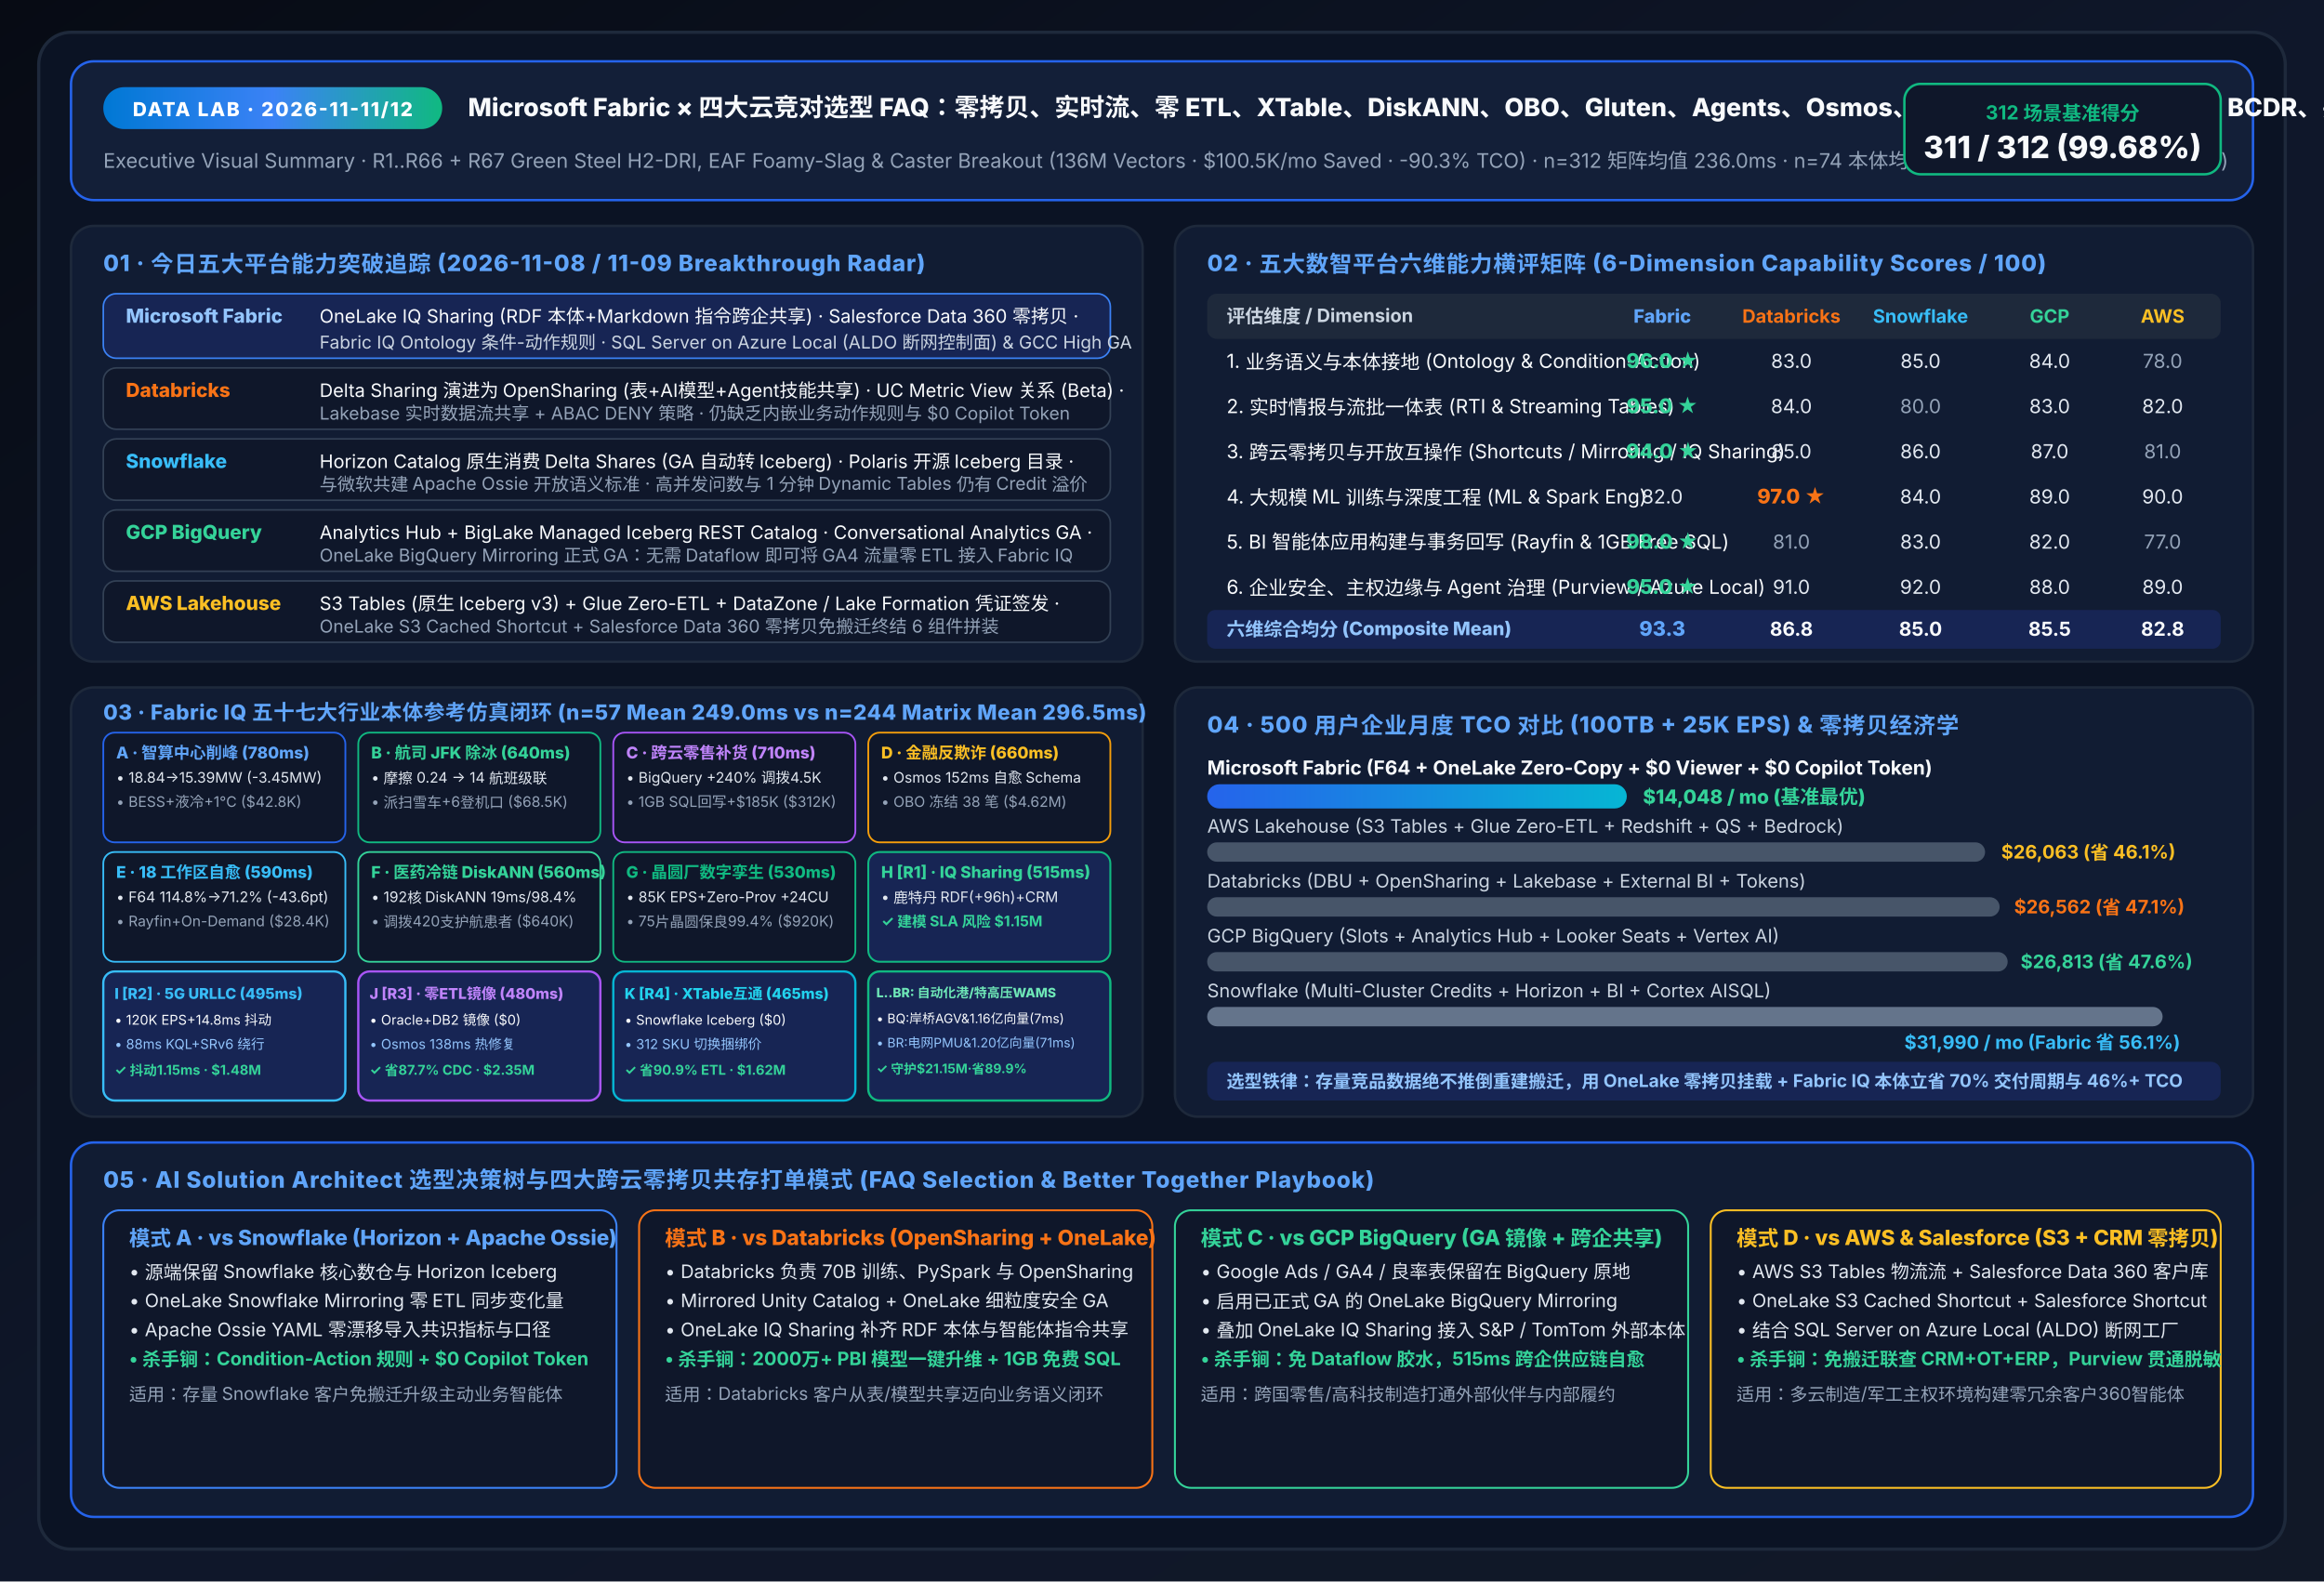
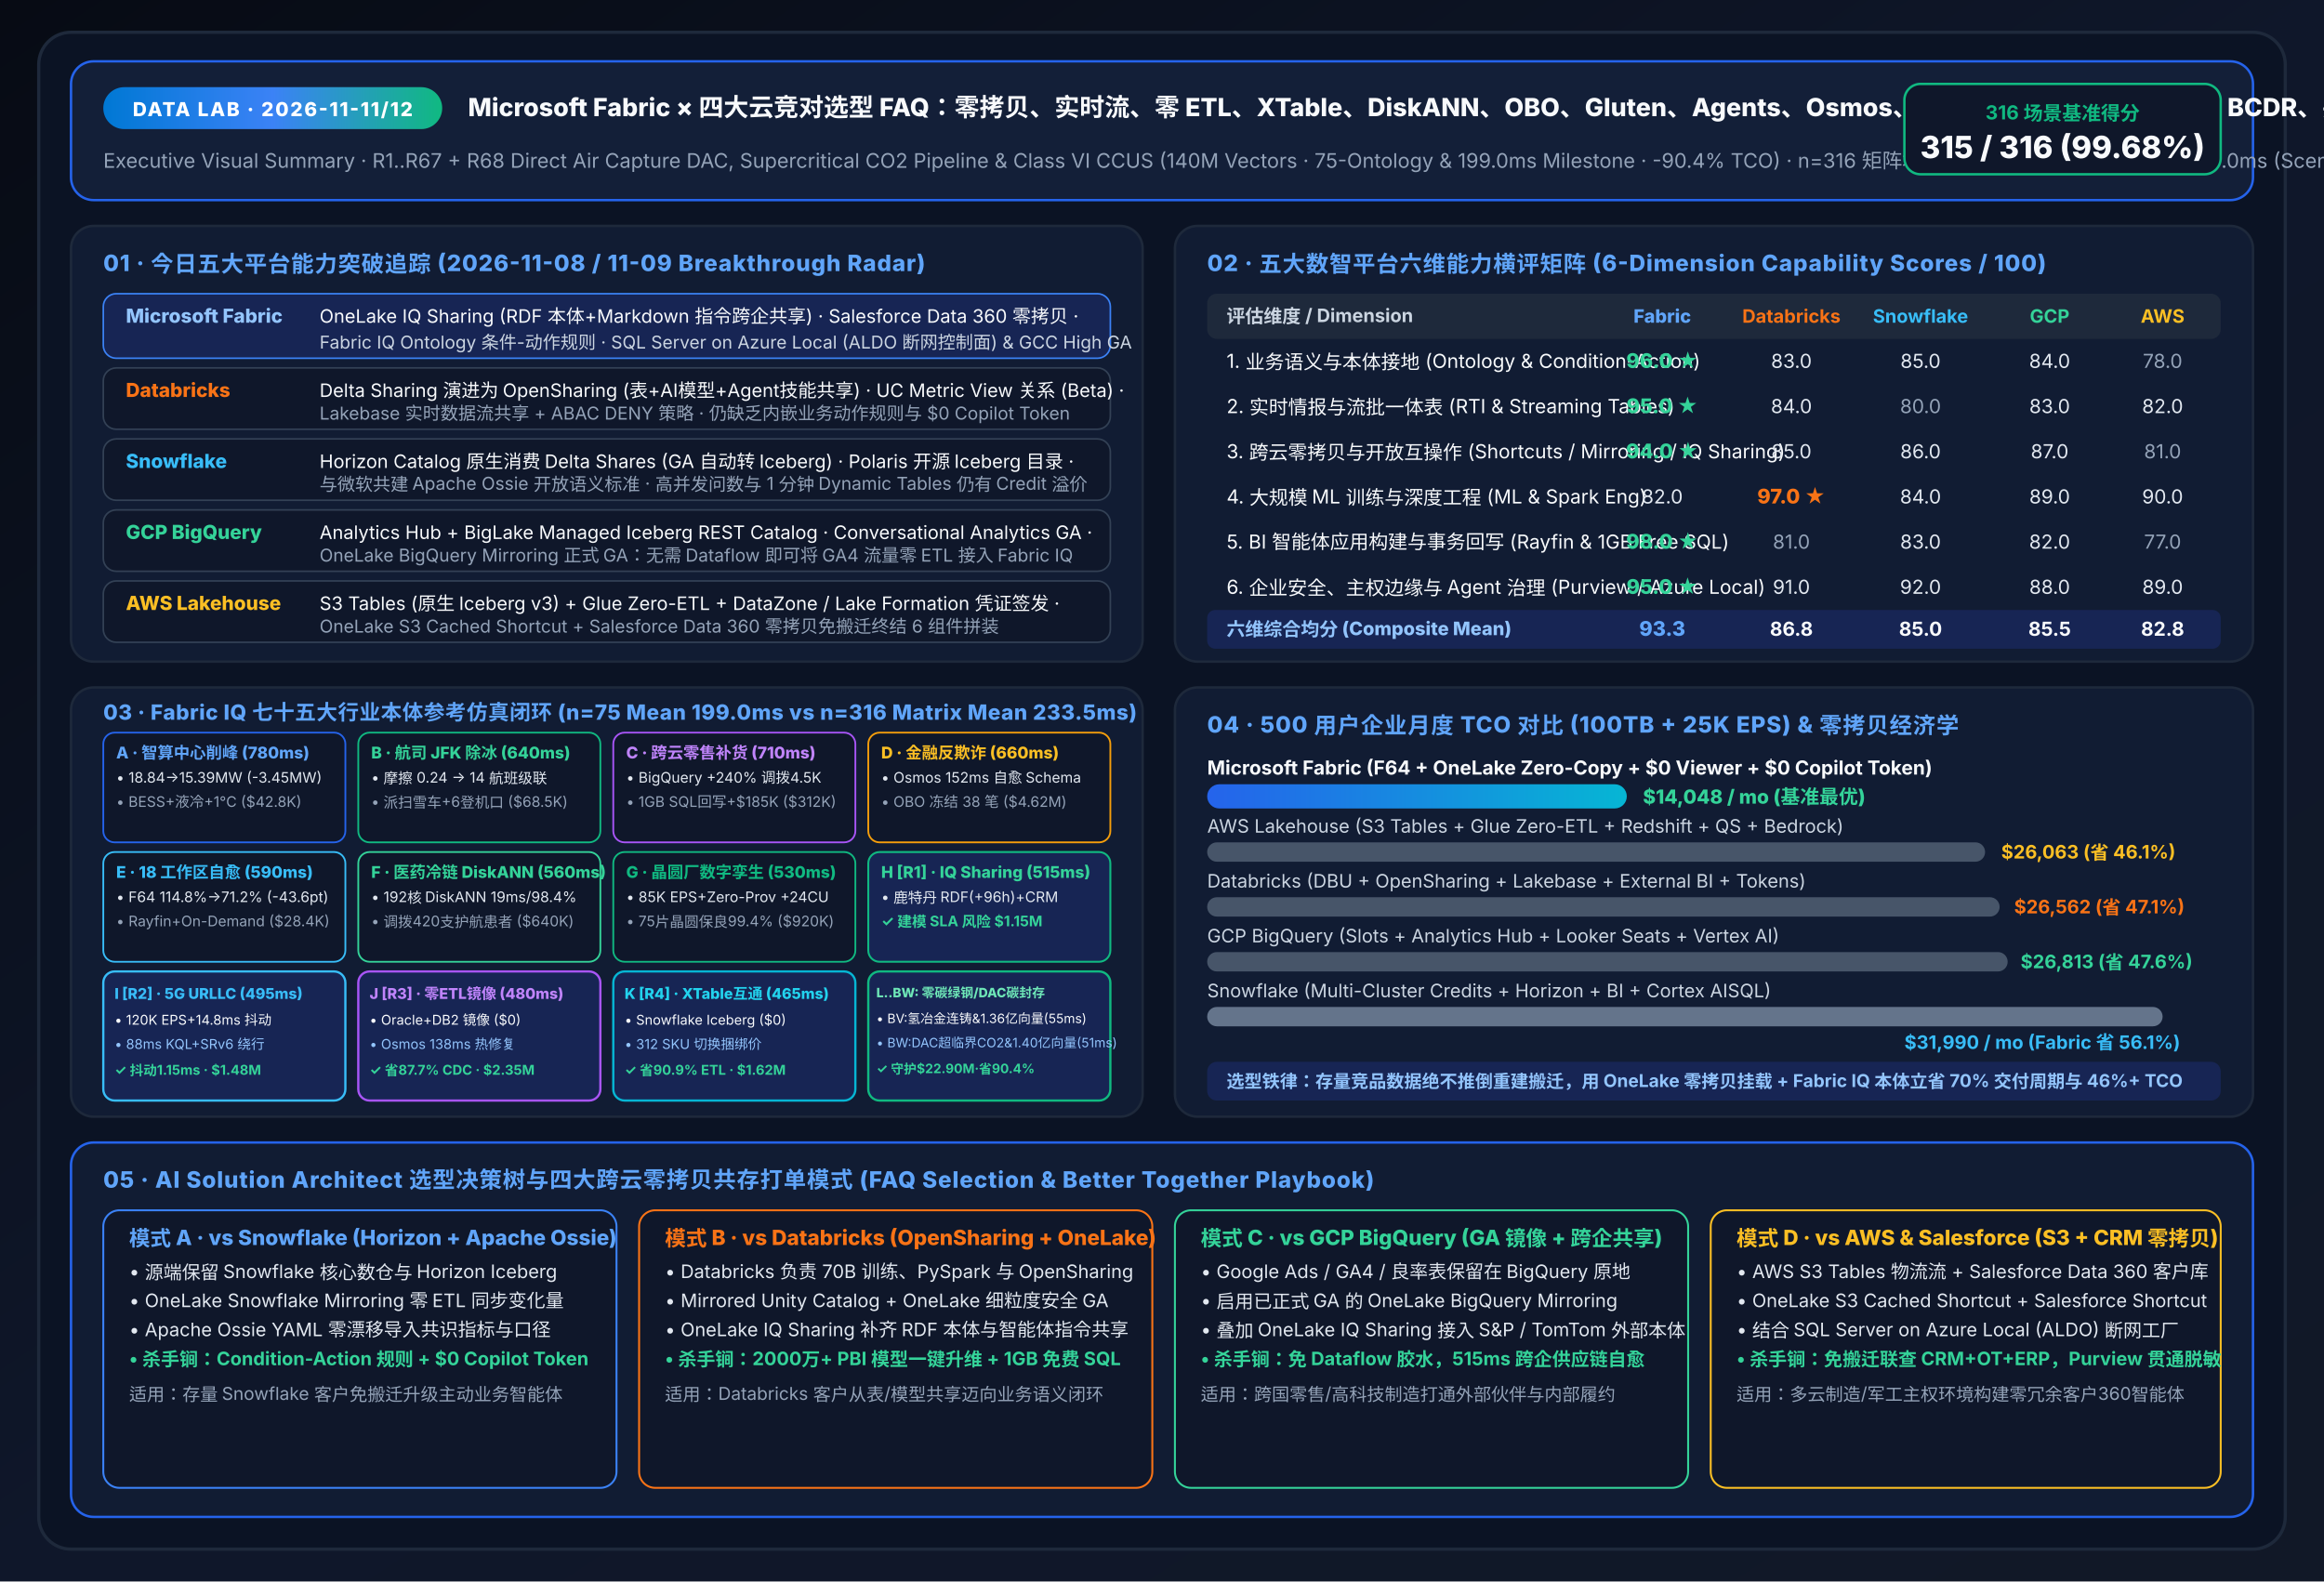
<svg xmlns="http://www.w3.org/2000/svg" viewBox="0 0 1440 980" width="1440" height="980" font-family="-apple-system, BlinkMacSystemFont, 'Segoe UI', 'PingFang SC', 'Microsoft YaHei', sans-serif">
  <defs>
    <linearGradient id="bgGrad" x1="0%" y1="0%" x2="100%" y2="100%">
      <stop offset="0%" stop-color="#070B14" />
      <stop offset="50%" stop-color="#0F172A" />
      <stop offset="100%" stop-color="#111827" />
    </linearGradient>
    <linearGradient id="accentGrad" x1="0%" y1="0%" x2="100%" y2="0%">
      <stop offset="0%" stop-color="#0078D4" />
      <stop offset="50%" stop-color="#3B82F6" />
      <stop offset="100%" stop-color="#10B981" />
    </linearGradient>
    <linearGradient id="fabricBar" x1="0%" y1="0%" x2="100%" y2="0%">
      <stop offset="0%" stop-color="#2563EB" />
      <stop offset="100%" stop-color="#06B6D4" />
    </linearGradient>
  </defs>
  <rect width="1440" height="980" fill="url(#bgGrad)" />
  <rect x="24" y="20" width="1392" height="940" rx="20" fill="#0B1324" stroke="#1E293B" stroke-width="2" />
  <rect x="44" y="38" width="1352" height="86" rx="14" fill="#131F38" stroke="#2563EB" stroke-width="1.5" />
  <rect x="64" y="54" width="210" height="26" rx="13" fill="url(#accentGrad)" />
  <text x="169" y="72" fill="#FFFFFF" font-size="12" font-weight="800" text-anchor="middle" letter-spacing="1">DATA LAB · 2026-11-11/12</text>
-   <text x="290" y="72" fill="#F8FAFC" font-size="15.5" font-weight="800">Microsoft Fabric × 四大云竞对选型 FAQ：零拷贝、实时流、零 ETL、XTable、DiskANN、OBO、Gluten、Agents、Osmos、FinOps、CI/CD、零信任、BCDR、共享、V-Order、AI、孪生、迁移、目录、图、Activator、医疗、ESG、零售、金融、时空、FLAML、OTel、MDM、SAP、游戏、航发、农业、航运、流媒体、半导体、智驾、油气、电池、低轨星座、生物制药、高铁、矿山、水务、央行支付、绿氢绿氨、核能聚变、深海风电、量子超算、全球空管、合成生物、主权税务、具身机器人、低空eVTOL、吉瓦AIDC、肿瘤组学、虚拟电厂V2G、机构资管、深海FPSO、直连卫星、巨灾再保、自动化港、特高压WAMS、盐湖提锂、地震海啸、海水淡化与零碳绿钢一图流</text>
-   <text x="64" y="104" fill="#94A3B8" font-size="12.5">Executive Visual Summary · R1..R66 + R67 Green Steel H2-DRI, EAF Foamy-Slag &amp; Caster Breakout (136M Vectors · $100.5K/mo Saved · -90.3% TCO) · n=312 矩阵均值 236.0ms · n=74 本体均值 201.0ms (Scenario BV = 55ms)</text>
+   <text x="290" y="72" fill="#F8FAFC" font-size="15.5" font-weight="800">Microsoft Fabric × 四大云竞对选型 FAQ：零拷贝、实时流、零 ETL、XTable、DiskANN、OBO、Gluten、Agents、Osmos、FinOps、CI/CD、零信任、BCDR、共享、V-Order、AI、孪生、迁移、目录、图、Activator、医疗、ESG、零售、金融、时空、FLAML、OTel、MDM、SAP、游戏、航发、农业、航运、流媒体、半导体、智驾、油气、电池、低轨星座、生物制药、高铁、矿山、水务、央行支付、绿氢绿氨、核能聚变、深海风电、量子超算、全球空管、合成生物、主权税务、具身机器人、低空eVTOL、吉瓦AIDC、肿瘤组学、虚拟电厂V2G、机构资管、深海FPSO、直连卫星、巨灾再保、自动化港、特高压WAMS、盐湖提锂、地震海啸、海水淡化、零碳绿钢与DAC碳封存一图流</text>
+   <text x="64" y="104" fill="#94A3B8" font-size="12.5">Executive Visual Summary · R1..R67 + R68 Direct Air Capture DAC, Supercritical CO2 Pipeline &amp; Class VI CCUS (140M Vectors · 75-Ontology &amp; 199.0ms Milestone · -90.4% TCO) · n=316 矩阵均值 233.5ms · n=75 本体均值 199.0ms (Scenario BW = 51ms)</text>
  <rect x="1180" y="52" width="196" height="56" rx="10" fill="#0F172A" stroke="#10B981" stroke-width="1.5" />
-   <text x="1278" y="74" fill="#10B981" font-size="12" font-weight="700" text-anchor="middle">312 场景基准得分</text>
-   <text x="1278" y="98" fill="#F8FAFC" font-size="19" font-weight="800" text-anchor="middle">311 / 312 (99.68%)</text>
+   <text x="1278" y="74" fill="#10B981" font-size="12" font-weight="700" text-anchor="middle">316 场景基准得分</text>
+   <text x="1278" y="98" fill="#F8FAFC" font-size="19" font-weight="800" text-anchor="middle">315 / 316 (99.68%)</text>
  <rect x="44" y="140" width="664" height="270" rx="14" fill="#111C33" stroke="#1E293B" stroke-width="1.5" />
  <text x="64" y="168" fill="#60A5FA" font-size="14" font-weight="800" letter-spacing="0.5">01 · 今日五大平台能力突破追踪 (2026-11-08 / 11-09 Breakthrough Radar)</text>
  <rect x="64" y="182" width="624" height="40" rx="8" fill="#172554" stroke="#3B82F6" stroke-width="1" />
  <text x="78" y="200" fill="#93C5FD" font-size="12" font-weight="800">Microsoft Fabric</text>
  <text x="198" y="200" fill="#F8FAFC" font-size="11.5">OneLake IQ Sharing (RDF 本体+Markdown 指令跨企共享) · Salesforce Data 360 零拷贝 ·</text>
  <text x="198" y="216" fill="#CBD5E1" font-size="11">Fabric IQ Ontology 条件-动作规则 · SQL Server on Azure Local (ALDO 断网控制面) &amp; GCC High GA</text>
  <rect x="64" y="228" width="624" height="38" rx="8" fill="#0F172A" stroke="#334155" stroke-width="1" />
  <text x="78" y="246" fill="#F97316" font-size="12" font-weight="800">Databricks</text>
  <text x="198" y="246" fill="#F8FAFC" font-size="11.5">Delta Sharing 演进为 OpenSharing (表+AI模型+Agent技能共享) · UC Metric View 关系 (Beta) ·</text>
  <text x="198" y="260" fill="#94A3B8" font-size="11">Lakebase 实时数据流共享 + ABAC DENY 策略 · 仍缺乏内嵌业务动作规则与 $0 Copilot Token</text>
  <rect x="64" y="272" width="624" height="38" rx="8" fill="#0F172A" stroke="#334155" stroke-width="1" />
  <text x="78" y="290" fill="#38BDF8" font-size="12" font-weight="800">Snowflake</text>
  <text x="198" y="290" fill="#F8FAFC" font-size="11.5">Horizon Catalog 原生消费 Delta Shares (GA 自动转 Iceberg) · Polaris 开源 Iceberg 目录 ·</text>
  <text x="198" y="304" fill="#94A3B8" font-size="11">与微软共建 Apache Ossie 开放语义标准 · 高并发问数与 1 分钟 Dynamic Tables 仍有 Credit 溢价</text>
  <rect x="64" y="316" width="624" height="38" rx="8" fill="#0F172A" stroke="#334155" stroke-width="1" />
  <text x="78" y="334" fill="#34D399" font-size="12" font-weight="800">GCP BigQuery</text>
  <text x="198" y="334" fill="#F8FAFC" font-size="11.5">Analytics Hub + BigLake Managed Iceberg REST Catalog · Conversational Analytics GA ·</text>
  <text x="198" y="348" fill="#94A3B8" font-size="11">OneLake BigQuery Mirroring 正式 GA：无需 Dataflow 即可将 GA4 流量零 ETL 接入 Fabric IQ</text>
  <rect x="64" y="360" width="624" height="38" rx="8" fill="#0F172A" stroke="#334155" stroke-width="1" />
  <text x="78" y="378" fill="#FBBF24" font-size="12" font-weight="800">AWS Lakehouse</text>
  <text x="198" y="378" fill="#F8FAFC" font-size="11.5">S3 Tables (原生 Iceberg v3) + Glue Zero-ETL + DataZone / Lake Formation 凭证签发 ·</text>
  <text x="198" y="392" fill="#94A3B8" font-size="11">OneLake S3 Cached Shortcut + Salesforce Data 360 零拷贝免搬迁终结 6 组件拼装</text>
  <rect x="728" y="140" width="668" height="270" rx="14" fill="#111C33" stroke="#1E293B" stroke-width="1.5" />
  <text x="748" y="168" fill="#60A5FA" font-size="14" font-weight="800" letter-spacing="0.5">02 · 五大数智平台六维能力横评矩阵 (6-Dimension Capability Scores / 100)</text>
  <rect x="748" y="182" width="628" height="28" rx="6" fill="#1E293B" />
  <text x="760" y="200" fill="#CBD5E1" font-size="11.5" font-weight="700">评估维度 / Dimension</text>
  <text x="1030" y="200" fill="#60A5FA" font-size="11.5" font-weight="800" text-anchor="middle">Fabric</text>
  <text x="1110" y="200" fill="#F97316" font-size="11.5" font-weight="700" text-anchor="middle">Databricks</text>
  <text x="1190" y="200" fill="#38BDF8" font-size="11.5" font-weight="700" text-anchor="middle">Snowflake</text>
  <text x="1270" y="200" fill="#34D399" font-size="11.5" font-weight="700" text-anchor="middle">GCP</text>
  <text x="1340" y="200" fill="#FBBF24" font-size="11.5" font-weight="700" text-anchor="middle">AWS</text>
  <text x="760" y="228" fill="#F8FAFC" font-size="12">1. 业务语义与本体接地 (Ontology &amp; Condition-Action)</text>
  <text x="1030" y="228" fill="#34D399" font-size="12.5" font-weight="800" text-anchor="middle">96.0 ★</text>
  <text x="1110" y="228" fill="#E2E8F0" font-size="12" text-anchor="middle">83.0</text>
  <text x="1190" y="228" fill="#E2E8F0" font-size="12" text-anchor="middle">85.0</text>
  <text x="1270" y="228" fill="#E2E8F0" font-size="12" text-anchor="middle">84.0</text>
  <text x="1340" y="228" fill="#94A3B8" font-size="12" text-anchor="middle">78.0</text>
  <text x="760" y="256" fill="#F8FAFC" font-size="12">2. 实时情报与流批一体表 (RTI &amp; Streaming Tables)</text>
  <text x="1030" y="256" fill="#34D399" font-size="12.5" font-weight="800" text-anchor="middle">95.0 ★</text>
  <text x="1110" y="256" fill="#E2E8F0" font-size="12" text-anchor="middle">84.0</text>
  <text x="1190" y="256" fill="#94A3B8" font-size="12" text-anchor="middle">80.0</text>
  <text x="1270" y="256" fill="#E2E8F0" font-size="12" text-anchor="middle">83.0</text>
  <text x="1340" y="256" fill="#E2E8F0" font-size="12" text-anchor="middle">82.0</text>
  <text x="760" y="284" fill="#F8FAFC" font-size="12">3. 跨云零拷贝与开放互操作 (Shortcuts / Mirroring / IQ Sharing)</text>
  <text x="1030" y="284" fill="#34D399" font-size="12.5" font-weight="800" text-anchor="middle">94.0 ★</text>
  <text x="1110" y="284" fill="#E2E8F0" font-size="12" text-anchor="middle">85.0</text>
  <text x="1190" y="284" fill="#E2E8F0" font-size="12" text-anchor="middle">86.0</text>
  <text x="1270" y="284" fill="#E2E8F0" font-size="12" text-anchor="middle">87.0</text>
  <text x="1340" y="284" fill="#94A3B8" font-size="12" text-anchor="middle">81.0</text>
  <text x="760" y="312" fill="#F8FAFC" font-size="12">4. 大规模 ML 训练与深度工程 (ML &amp; Spark Eng)</text>
  <text x="1030" y="312" fill="#E2E8F0" font-size="12" text-anchor="middle">82.0</text>
  <text x="1110" y="312" fill="#F97316" font-size="12.5" font-weight="800" text-anchor="middle">97.0 ★</text>
  <text x="1190" y="312" fill="#E2E8F0" font-size="12" text-anchor="middle">84.0</text>
  <text x="1270" y="312" fill="#E2E8F0" font-size="12" text-anchor="middle">89.0</text>
  <text x="1340" y="312" fill="#E2E8F0" font-size="12" text-anchor="middle">90.0</text>
  <text x="760" y="340" fill="#F8FAFC" font-size="12">5. BI 智能体应用构建与事务回写 (Rayfin &amp; 1GB Free SQL)</text>
  <text x="1030" y="340" fill="#34D399" font-size="12.5" font-weight="800" text-anchor="middle">98.0 ★</text>
  <text x="1110" y="340" fill="#94A3B8" font-size="12" text-anchor="middle">81.0</text>
  <text x="1190" y="340" fill="#E2E8F0" font-size="12" text-anchor="middle">83.0</text>
  <text x="1270" y="340" fill="#E2E8F0" font-size="12" text-anchor="middle">82.0</text>
  <text x="1340" y="340" fill="#94A3B8" font-size="12" text-anchor="middle">77.0</text>
  <text x="760" y="368" fill="#F8FAFC" font-size="12">6. 企业安全、主权边缘与 Agent 治理 (Purview / Azure Local)</text>
  <text x="1030" y="368" fill="#34D399" font-size="12.5" font-weight="800" text-anchor="middle">95.0 ★</text>
  <text x="1110" y="368" fill="#E2E8F0" font-size="12" text-anchor="middle">91.0</text>
  <text x="1190" y="368" fill="#E2E8F0" font-size="12" text-anchor="middle">92.0</text>
  <text x="1270" y="368" fill="#E2E8F0" font-size="12" text-anchor="middle">88.0</text>
  <text x="1340" y="368" fill="#E2E8F0" font-size="12" text-anchor="middle">89.0</text>
  <rect x="748" y="378" width="628" height="24" rx="5" fill="#172554" />
  <text x="760" y="394" fill="#93C5FD" font-size="11.5" font-weight="800">六维综合均分 (Composite Mean)</text>
  <text x="1030" y="394" fill="#60A5FA" font-size="12.5" font-weight="800" text-anchor="middle">93.3</text>
  <text x="1110" y="394" fill="#F8FAFC" font-size="12" font-weight="700" text-anchor="middle">86.8</text>
  <text x="1190" y="394" fill="#F8FAFC" font-size="12" font-weight="700" text-anchor="middle">85.0</text>
  <text x="1270" y="394" fill="#F8FAFC" font-size="12" font-weight="700" text-anchor="middle">85.5</text>
  <text x="1340" y="394" fill="#F8FAFC" font-size="12" font-weight="700" text-anchor="middle">82.8</text>
  <rect x="44" y="426" width="664" height="266" rx="14" fill="#111C33" stroke="#1E293B" stroke-width="1.5" />
-   <text x="64" y="446" fill="#60A5FA" font-size="13" font-weight="800" letter-spacing="0.3">03 · Fabric IQ 五十七大行业本体参考仿真闭环 (n=57 Mean 249.0ms vs n=244 Matrix Mean 296.5ms)</text>
+   <text x="64" y="446" fill="#60A5FA" font-size="13" font-weight="800" letter-spacing="0.3">03 · Fabric IQ 七十五大行业本体参考仿真闭环 (n=75 Mean 199.0ms vs n=316 Matrix Mean 233.5ms)</text>
  <rect x="64" y="454" width="150" height="68" rx="7" fill="#0F172A" stroke="#2563EB" stroke-width="1.1" />
  <text x="72" y="470" fill="#60A5FA" font-size="10" font-weight="800">A · 智算中心削峰 (780ms)</text>
  <text x="72" y="485" fill="#E2E8F0" font-size="9">• 18.84→15.39MW (-3.45MW)</text>
  <text x="72" y="500" fill="#94A3B8" font-size="9">• BESS+液冷+1°C ($42.8K)</text>
  <rect x="222" y="454" width="150" height="68" rx="7" fill="#0F172A" stroke="#10B981" stroke-width="1.1" />
  <text x="230" y="470" fill="#34D399" font-size="10" font-weight="800">B · 航司 JFK 除冰 (640ms)</text>
  <text x="230" y="485" fill="#E2E8F0" font-size="9">• 摩擦 0.24 → 14 航班级联</text>
  <text x="230" y="500" fill="#94A3B8" font-size="9">• 派扫雪车+6登机口 ($68.5K)</text>
  <rect x="380" y="454" width="150" height="68" rx="7" fill="#0F172A" stroke="#A855F7" stroke-width="1.1" />
  <text x="388" y="470" fill="#C084FC" font-size="10" font-weight="800">C · 跨云零售补货 (710ms)</text>
  <text x="388" y="485" fill="#E2E8F0" font-size="9">• BigQuery +240% 调拨4.5K</text>
  <text x="388" y="500" fill="#94A3B8" font-size="9">• 1GB SQL回写+$185K ($312K)</text>
  <rect x="538" y="454" width="150" height="68" rx="7" fill="#0F172A" stroke="#F59E0B" stroke-width="1.1" />
  <text x="546" y="470" fill="#FBBF24" font-size="10" font-weight="800">D · 金融反欺诈 (660ms)</text>
  <text x="546" y="485" fill="#E2E8F0" font-size="9">• Osmos 152ms 自愈 Schema</text>
  <text x="546" y="500" fill="#94A3B8" font-size="9">• OBO 冻结 38 笔 ($4.62M)</text>
  <rect x="64" y="528" width="150" height="68" rx="7" fill="#0F172A" stroke="#38BDF8" stroke-width="1.1" />
  <text x="72" y="544" fill="#38BDF8" font-size="10" font-weight="800">E · 18 工作区自愈 (590ms)</text>
  <text x="72" y="559" fill="#E2E8F0" font-size="9">• F64 114.8%→71.2% (-43.6pt)</text>
  <text x="72" y="574" fill="#94A3B8" font-size="9">• Rayfin+On-Demand ($28.4K)</text>
  <rect x="222" y="528" width="150" height="68" rx="7" fill="#0F172A" stroke="#34D399" stroke-width="1.1" />
  <text x="230" y="544" fill="#34D399" font-size="10" font-weight="800">F · 医药冷链 DiskANN (560ms)</text>
  <text x="230" y="559" fill="#E2E8F0" font-size="9">• 192核 DiskANN 19ms/98.4%</text>
  <text x="230" y="574" fill="#94A3B8" font-size="9">• 调拨420支护航患者 ($640K)</text>
  <rect x="380" y="528" width="150" height="68" rx="7" fill="#0F172A" stroke="#10B981" stroke-width="1.1" />
  <text x="388" y="544" fill="#10B981" font-size="10" font-weight="800">G · 晶圆厂数字孪生 (530ms)</text>
  <text x="388" y="559" fill="#E2E8F0" font-size="9">• 85K EPS+Zero-Prov +24CU</text>
  <text x="388" y="574" fill="#94A3B8" font-size="9">• 75片晶圆保良99.4% ($920K)</text>
  <rect x="538" y="528" width="150" height="68" rx="7" fill="#172554" stroke="#10B981" stroke-width="1.2" />
  <text x="546" y="544" fill="#34D399" font-size="10" font-weight="800">H [R1] · IQ Sharing (515ms)</text>
  <text x="546" y="559" fill="#E2E8F0" font-size="9">• 鹿特丹 RDF(+96h)+CRM</text>
  <text x="546" y="574" fill="#34D399" font-size="9" font-weight="700">✓ 建模 SLA 风险 $1.15M</text>
  <rect x="64" y="602" width="150" height="80" rx="7" fill="#172554" stroke="#38BDF8" stroke-width="1.4" />
  <text x="71" y="619" fill="#38BDF8" font-size="9.2" font-weight="800">I [R2] · 5G URLLC (495ms)</text>
  <text x="71" y="635" fill="#F8FAFC" font-size="8.4">• 120K EPS+14.8ms 抖动</text>
  <text x="71" y="650" fill="#93C5FD" font-size="8.4">• 88ms KQL+SRv6 绕行</text>
  <text x="71" y="666" fill="#34D399" font-size="8.4" font-weight="700">✓ 抖动1.15ms · $1.48M</text>
  <rect x="222" y="602" width="150" height="80" rx="7" fill="#172554" stroke="#A855F7" stroke-width="1.4" />
  <text x="229" y="619" fill="#C084FC" font-size="9.2" font-weight="800">J [R3] · 零ETL镜像 (480ms)</text>
  <text x="229" y="635" fill="#F8FAFC" font-size="8.4">• Oracle+DB2 镜像 ($0)</text>
  <text x="229" y="650" fill="#93C5FD" font-size="8.4">• Osmos 138ms 热修复</text>
  <text x="229" y="666" fill="#34D399" font-size="8.4" font-weight="700">✓ 省87.7% CDC · $2.35M</text>
  <rect x="380" y="602" width="150" height="80" rx="7" fill="#172554" stroke="#06B6D4" stroke-width="1.4" />
  <text x="387" y="619" fill="#22D3EE" font-size="9.2" font-weight="800">K [R4] · XTable互通 (465ms)</text>
  <text x="387" y="635" fill="#F8FAFC" font-size="8.4">• Snowflake Iceberg ($0)</text>
  <text x="387" y="650" fill="#93C5FD" font-size="8.4">• 312 SKU 切换捆绑价</text>
  <text x="387" y="666" fill="#34D399" font-size="8.4" font-weight="700">✓ 省90.9% ETL · $1.62M</text>
  <rect x="538" y="602" width="150" height="80" rx="7" fill="#172554" stroke="#10B981" stroke-width="1.4" />
-   <text x="543" y="618" fill="#6EE7B7" font-size="8.0" font-weight="800">L..BR: 自动化港/特高压WAMS</text>
-   <text x="543" y="634" fill="#F8FAFC" font-size="8.0">• BQ:岸桥AGV&amp;1.16亿向量(7ms)</text>
-   <text x="543" y="649" fill="#93C5FD" font-size="8.0">• BR:电网PMU&amp;1.20亿向量(71ms)</text>
-   <text x="543" y="665" fill="#34D399" font-size="8.0" font-weight="700">✓ 守护$21.15M·省89.9%</text>
+   <text x="543" y="618" fill="#6EE7B7" font-size="8.0" font-weight="800">L..BW: 零碳绿钢/DAC碳封存</text>
+   <text x="543" y="634" fill="#F8FAFC" font-size="8.0">• BV:氢冶金连铸&amp;1.36亿向量(55ms)</text>
+   <text x="543" y="649" fill="#93C5FD" font-size="8.0">• BW:DAC超临界CO2&amp;1.40亿向量(51ms)</text>
+   <text x="543" y="665" fill="#34D399" font-size="8.0" font-weight="700">✓ 守护$22.90M·省90.4%</text>
  <rect x="728" y="426" width="668" height="266" rx="14" fill="#111C33" stroke="#1E293B" stroke-width="1.5" />
  <text x="748" y="454" fill="#60A5FA" font-size="14" font-weight="800" letter-spacing="0.5">04 · 500 用户企业月度 TCO 对比 (100TB + 25K EPS) &amp; 零拷贝经济学</text>
  <text x="748" y="480" fill="#F8FAFC" font-size="12" font-weight="700">Microsoft Fabric (F64 + OneLake Zero-Copy + $0 Viewer + $0 Copilot Token)</text>
  <rect x="748" y="486" width="260" height="15" rx="7.5" fill="url(#fabricBar)" />
  <text x="1018" y="498" fill="#34D399" font-size="12" font-weight="800">$14,048 / mo (基准最优)</text>
  <text x="748" y="516" fill="#CBD5E1" font-size="11.5">AWS Lakehouse (S3 Tables + Glue Zero-ETL + Redshift + QS + Bedrock)</text>
  <rect x="748" y="522" width="482" height="12" rx="6" fill="#475569" />
  <text x="1240" y="532" fill="#FBBF24" font-size="11.5" font-weight="700">$26,063 (省 46.1%)</text>
  <text x="748" y="550" fill="#CBD5E1" font-size="11.5">Databricks (DBU + OpenSharing + Lakebase + External BI + Tokens)</text>
  <rect x="748" y="556" width="491" height="12" rx="6" fill="#475569" />
  <text x="1248" y="566" fill="#F97316" font-size="11.5" font-weight="700">$26,562 (省 47.1%)</text>
  <text x="748" y="584" fill="#CBD5E1" font-size="11.5">GCP BigQuery (Slots + Analytics Hub + Looker Seats + Vertex AI)</text>
  <rect x="748" y="590" width="496" height="12" rx="6" fill="#475569" />
  <text x="1252" y="600" fill="#34D399" font-size="11.5" font-weight="700">$26,813 (省 47.6%)</text>
  <text x="748" y="618" fill="#CBD5E1" font-size="11.5">Snowflake (Multi-Cluster Credits + Horizon + BI + Cortex AISQL)</text>
  <rect x="748" y="624" width="592" height="12" rx="6" fill="#64748B" />
  <text x="1180" y="650" fill="#38BDF8" font-size="11.5" font-weight="700">$31,990 / mo (Fabric 省 56.1%)</text>
  <rect x="748" y="658" width="628" height="24" rx="6" fill="#172554" />
  <text x="760" y="674" fill="#93C5FD" font-size="11" font-weight="700">选型铁律：存量竞品数据绝不推倒重建搬迁，用 OneLake 零拷贝挂载 + Fabric IQ 本体立省 70% 交付周期与 46%+ TCO</text>
  <rect x="44" y="708" width="1352" height="232" rx="14" fill="#111C33" stroke="#2563EB" stroke-width="1.5" />
  <text x="64" y="736" fill="#60A5FA" font-size="14" font-weight="800" letter-spacing="0.5">05 · AI Solution Architect 选型决策树与四大跨云零拷贝共存打单模式 (FAQ Selection &amp; Better Together Playbook)</text>
  <rect x="64" y="750" width="318" height="172" rx="10" fill="#0F172A" stroke="#3B82F6" stroke-width="1.2" />
  <text x="80" y="772" fill="#60A5FA" font-size="13" font-weight="800">模式 A · vs Snowflake (Horizon + Apache Ossie)</text>
  <text x="80" y="792" fill="#E2E8F0" font-size="11.5">• 源端保留 Snowflake 核心数仓与 Horizon Iceberg</text>
  <text x="80" y="810" fill="#E2E8F0" font-size="11.5">• OneLake Snowflake Mirroring 零 ETL 同步变化量</text>
  <text x="80" y="828" fill="#E2E8F0" font-size="11.5">• Apache Ossie YAML 零漂移导入共识指标与口径</text>
  <text x="80" y="846" fill="#34D399" font-size="11.5" font-weight="700">• 杀手锏：Condition-Action 规则 + $0 Copilot Token</text>
  <text x="80" y="868" fill="#94A3B8" font-size="11">适用：存量 Snowflake 客户免搬迁升级主动业务智能体</text>
  <rect x="396" y="750" width="318" height="172" rx="10" fill="#0F172A" stroke="#F97316" stroke-width="1.2" />
  <text x="412" y="772" fill="#F97316" font-size="13" font-weight="800">模式 B · vs Databricks (OpenSharing + OneLake)</text>
  <text x="412" y="792" fill="#E2E8F0" font-size="11.5">• Databricks 负责 70B 训练、PySpark 与 OpenSharing</text>
  <text x="412" y="810" fill="#E2E8F0" font-size="11.5">• Mirrored Unity Catalog + OneLake 细粒度安全 GA</text>
  <text x="412" y="828" fill="#E2E8F0" font-size="11.5">• OneLake IQ Sharing 补齐 RDF 本体与智能体指令共享</text>
  <text x="412" y="846" fill="#34D399" font-size="11.5" font-weight="700">• 杀手锏：2000万+ PBI 模型一键升维 + 1GB 免费 SQL</text>
  <text x="412" y="868" fill="#94A3B8" font-size="11">适用：Databricks 客户从表/模型共享迈向业务语义闭环</text>
  <rect x="728" y="750" width="318" height="172" rx="10" fill="#0F172A" stroke="#34D399" stroke-width="1.2" />
  <text x="744" y="772" fill="#34D399" font-size="13" font-weight="800">模式 C · vs GCP BigQuery (GA 镜像 + 跨企共享)</text>
  <text x="744" y="792" fill="#E2E8F0" font-size="11.5">• Google Ads / GA4 / 良率表保留在 BigQuery 原地</text>
  <text x="744" y="810" fill="#E2E8F0" font-size="11.5">• 启用已正式 GA 的 OneLake BigQuery Mirroring</text>
  <text x="744" y="828" fill="#E2E8F0" font-size="11.5">• 叠加 OneLake IQ Sharing 接入 S&amp;P / TomTom 外部本体</text>
  <text x="744" y="846" fill="#34D399" font-size="11.5" font-weight="700">• 杀手锏：免 Dataflow 胶水，515ms 跨企供应链自愈</text>
  <text x="744" y="868" fill="#94A3B8" font-size="11">适用：跨国零售/高科技制造打通外部伙伴与内部履约</text>
  <rect x="1060" y="750" width="316" height="172" rx="10" fill="#0F172A" stroke="#FBBF24" stroke-width="1.2" />
  <text x="1076" y="772" fill="#FBBF24" font-size="13" font-weight="800">模式 D · vs AWS &amp; Salesforce (S3 + CRM 零拷贝)</text>
  <text x="1076" y="792" fill="#E2E8F0" font-size="11.5">• AWS S3 Tables 物流流 + Salesforce Data 360 客户库</text>
  <text x="1076" y="810" fill="#E2E8F0" font-size="11.5">• OneLake S3 Cached Shortcut + Salesforce Shortcut</text>
  <text x="1076" y="828" fill="#E2E8F0" font-size="11.5">• 结合 SQL Server on Azure Local (ALDO) 断网工厂</text>
  <text x="1076" y="846" fill="#34D399" font-size="11.5" font-weight="700">• 杀手锏：免搬迁联查 CRM+OT+ERP，Purview 贯通脱敏</text>
  <text x="1076" y="868" fill="#94A3B8" font-size="11">适用：多云制造/军工主权环境构建零冗余客户360智能体</text>
</svg>
